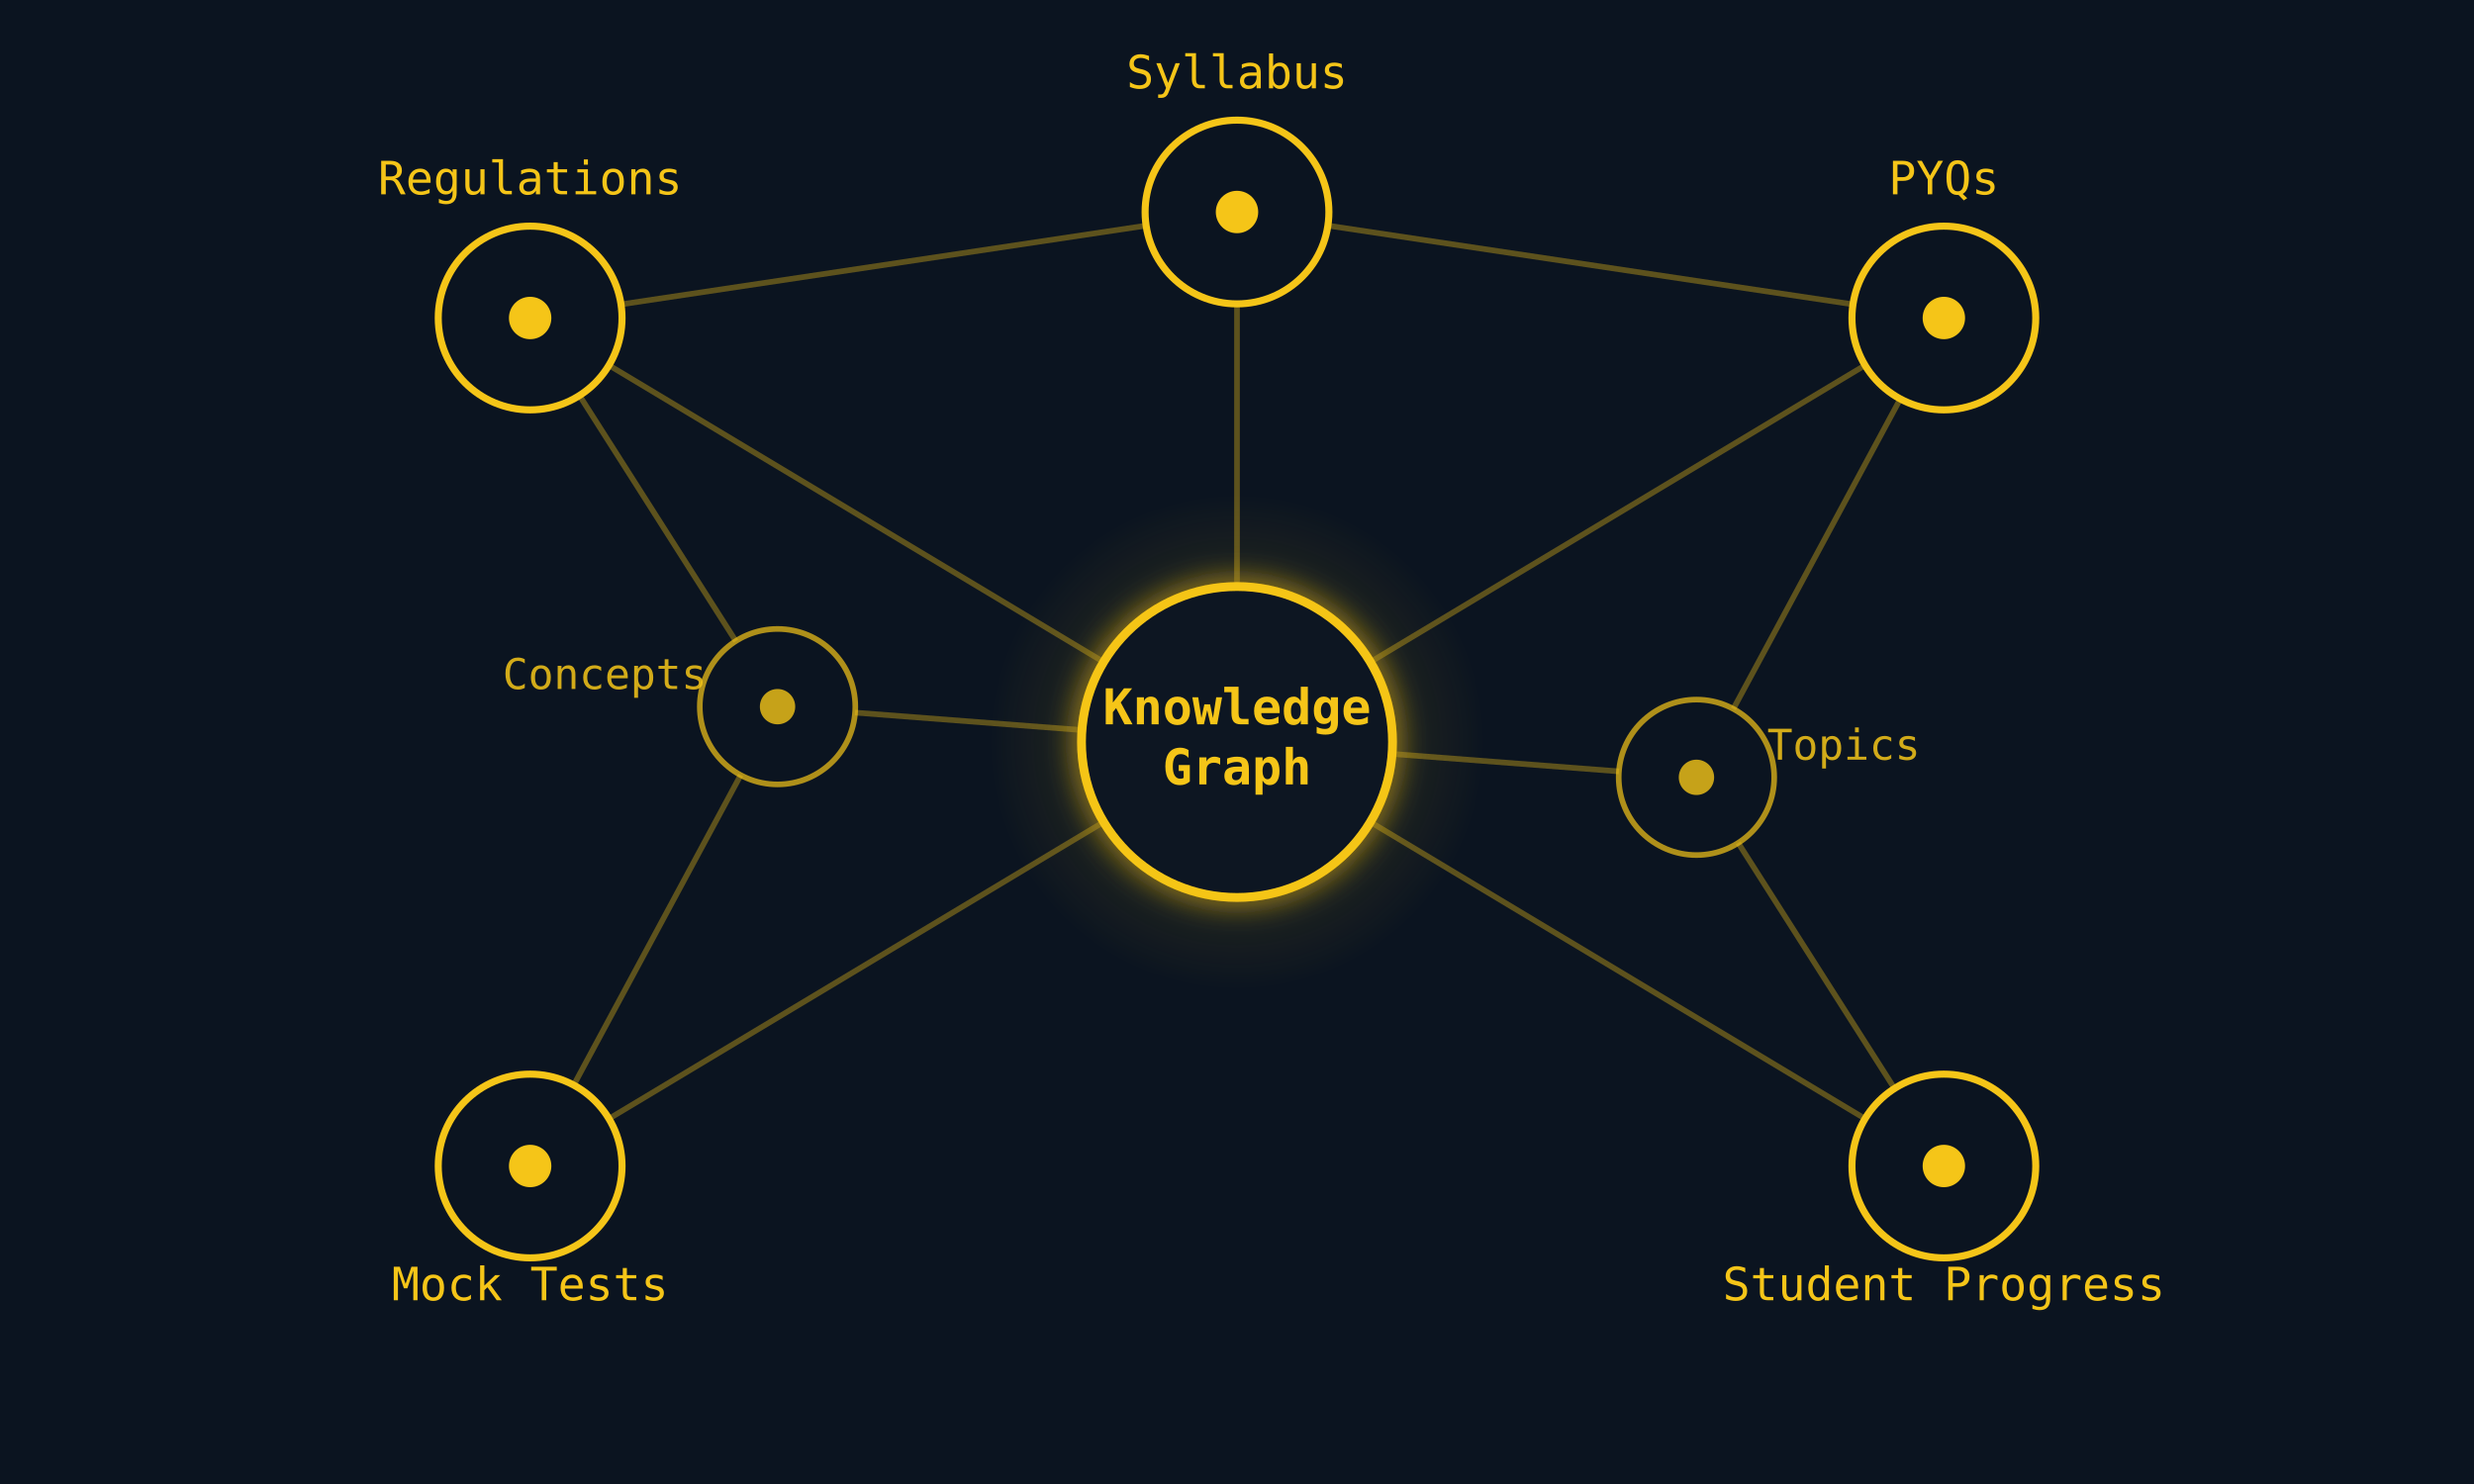
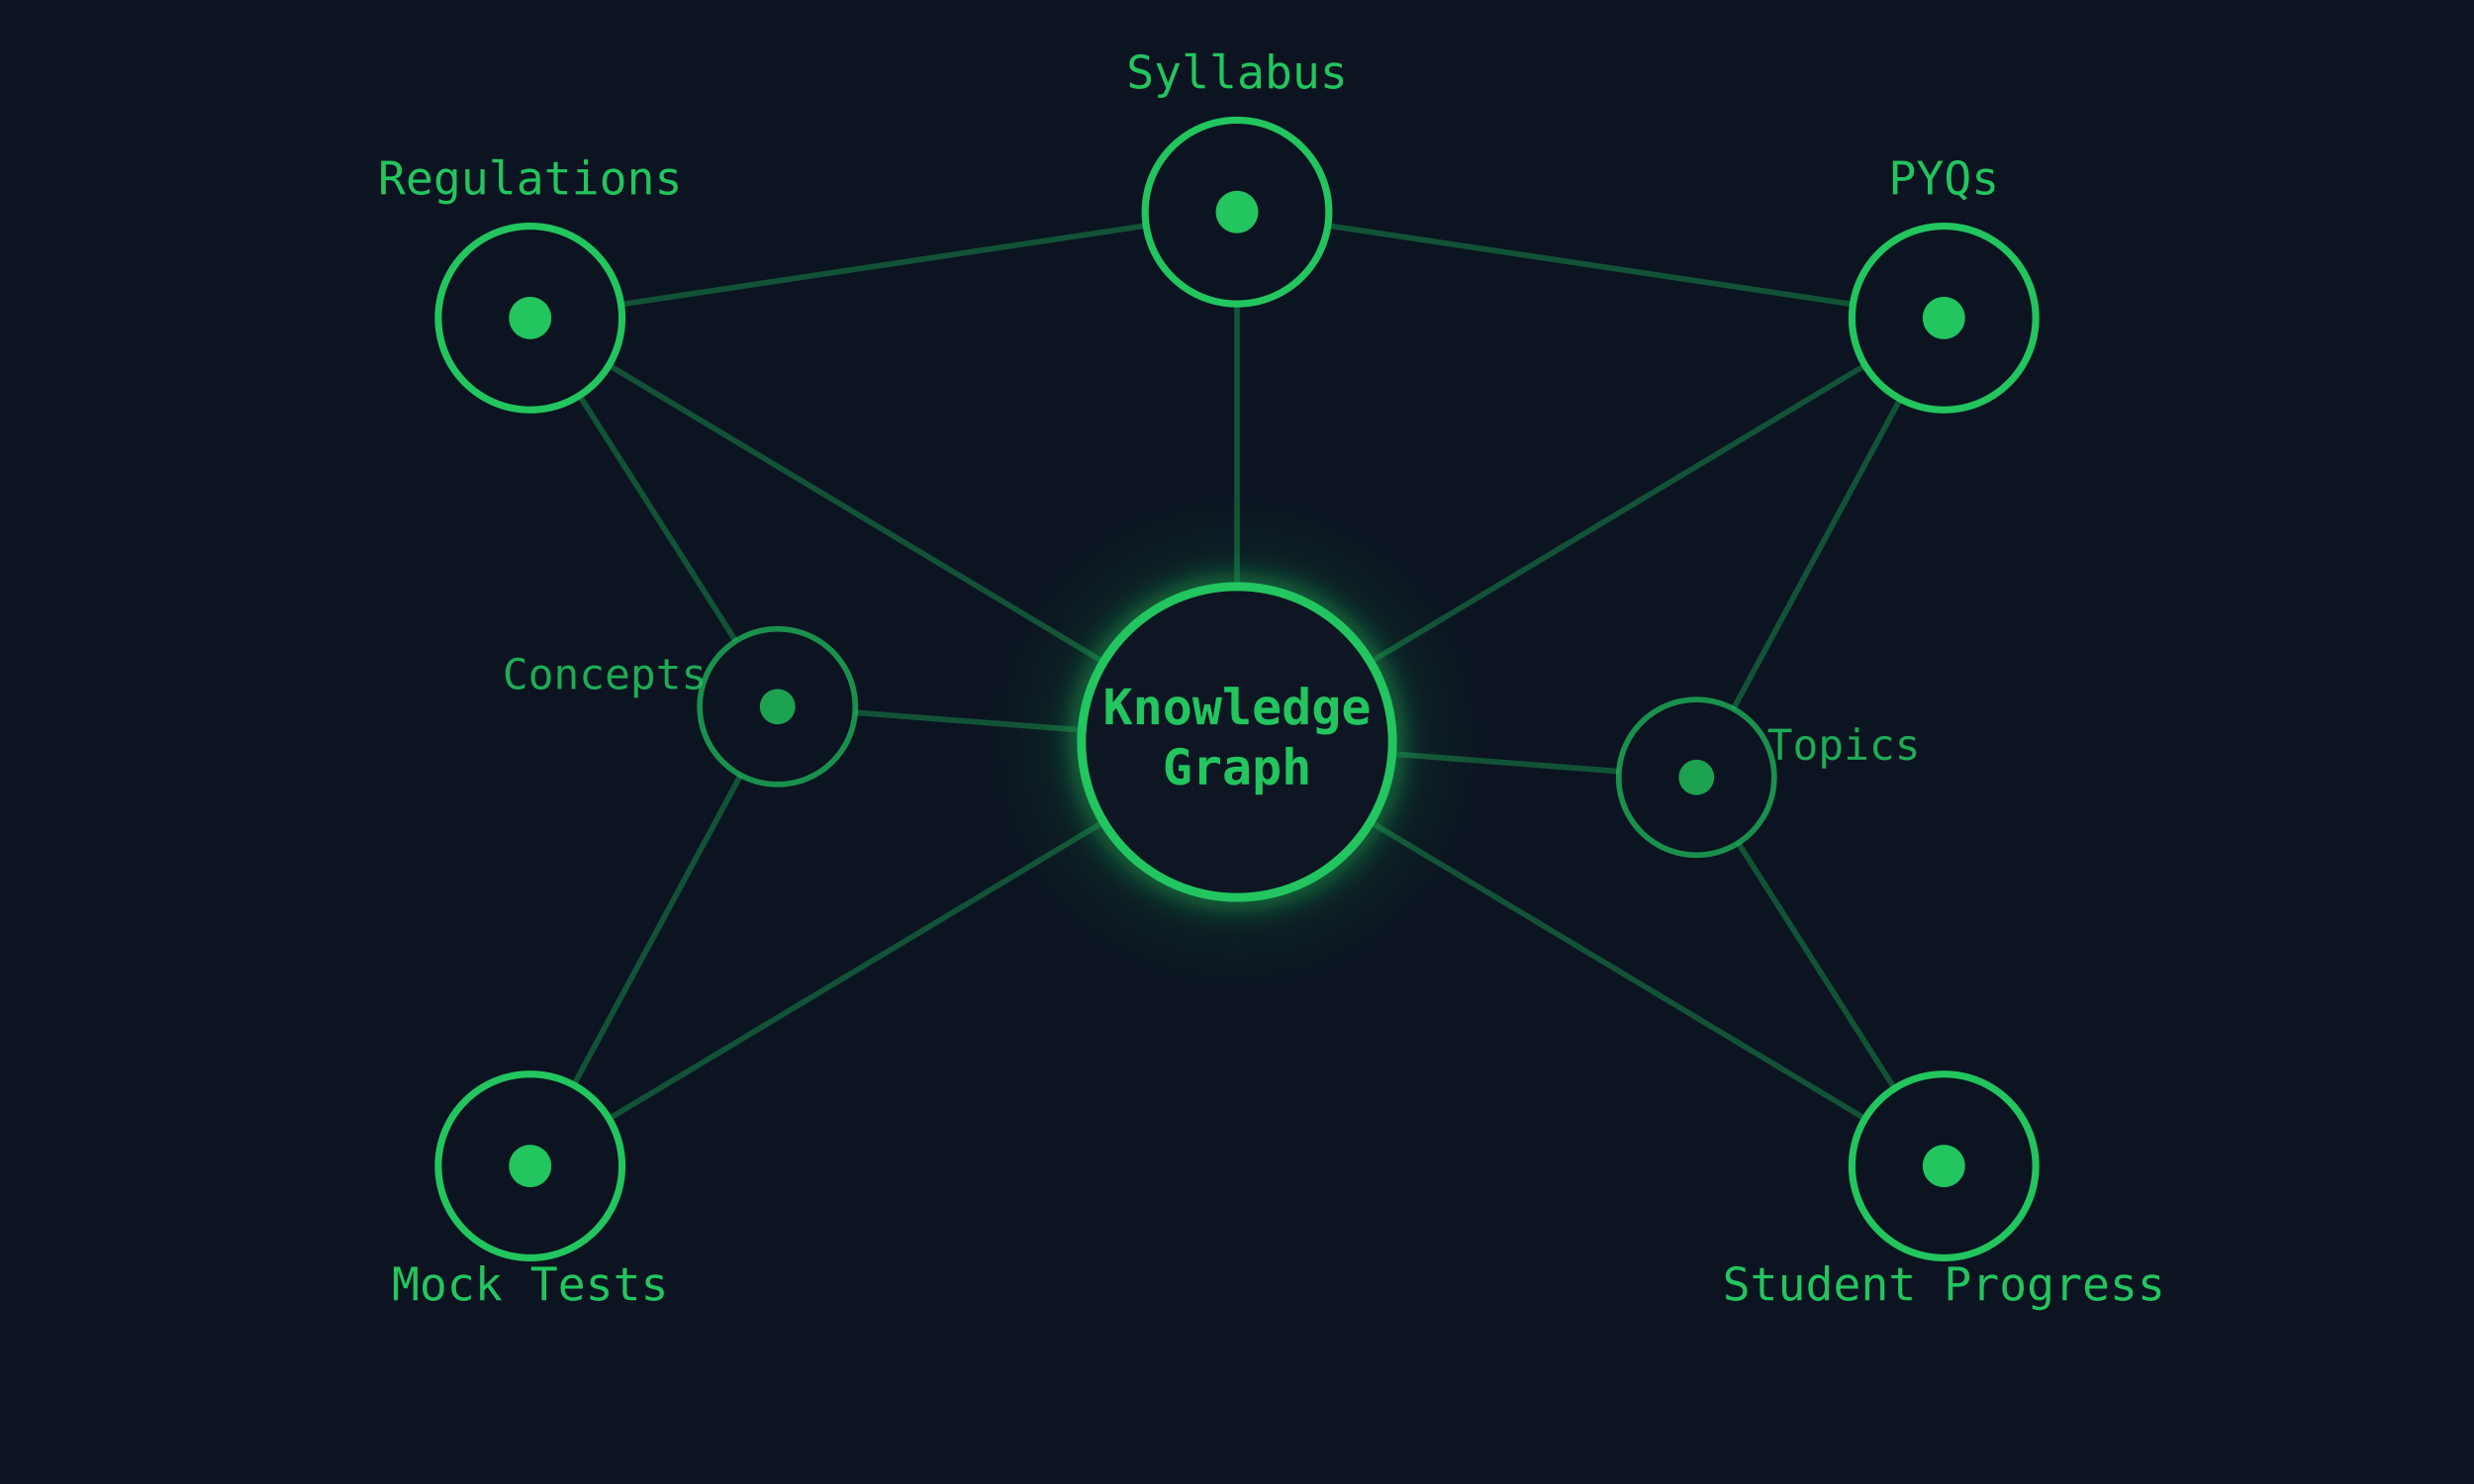
<svg xmlns="http://www.w3.org/2000/svg" viewBox="0 0 700 420">
  <defs>
    <radialGradient id="nodeGlow" cx="50%" cy="50%" r="50%">
-       <stop offset="0%" stop-color="#F5C518" stop-opacity="1" />
-       <stop offset="100%" stop-color="#F5C518" stop-opacity="0" />
+       <stop offset="0%" stop-color="#22C55E" stop-opacity="1" />
+       <stop offset="100%" stop-color="#22C55E" stop-opacity="0" />
    </radialGradient>
    <filter id="softGlow" x="-50%" y="-50%" width="200%" height="200%">
      <feGaussianBlur stdDeviation="4" result="blur" />
      <feMerge>
        <feMergeNode in="blur" />
        <feMergeNode in="SourceGraphic" />
      </feMerge>
    </filter>
  </defs>
  <rect width="700" height="420" fill="#0B1420" />
-   <g stroke="#F5C518" stroke-opacity="0.35" stroke-width="1.6">
+   <g stroke="#22C55E" stroke-opacity="0.35" stroke-width="1.6">
    <line x1="350" y1="210" x2="150" y2="90" />
    <line x1="350" y1="210" x2="150" y2="330" />
    <line x1="350" y1="210" x2="350" y2="60" />
    <line x1="350" y1="210" x2="550" y2="90" />
    <line x1="350" y1="210" x2="550" y2="330" />
    <line x1="350" y1="210" x2="220" y2="200" />
    <line x1="350" y1="210" x2="480" y2="220" />
    <line x1="150" y1="90" x2="220" y2="200" />
    <line x1="150" y1="330" x2="220" y2="200" />
    <line x1="550" y1="90" x2="480" y2="220" />
    <line x1="550" y1="330" x2="480" y2="220" />
    <line x1="350" y1="60" x2="150" y2="90" />
    <line x1="350" y1="60" x2="550" y2="90" />
  </g>
  <g>
-     <circle cx="150" cy="90" r="26" fill="#0B1420" stroke="#F5C518" stroke-width="2" />
-     <circle cx="150" cy="90" r="6" fill="#F5C518" />
-     <text x="150" y="55" text-anchor="middle" fill="#F5C518" font-family="monospace" font-size="13">Regulations</text>
-     <circle cx="350" cy="60" r="26" fill="#0B1420" stroke="#F5C518" stroke-width="2" />
-     <circle cx="350" cy="60" r="6" fill="#F5C518" />
-     <text x="350" y="25" text-anchor="middle" fill="#F5C518" font-family="monospace" font-size="13">Syllabus</text>
-     <circle cx="550" cy="90" r="26" fill="#0B1420" stroke="#F5C518" stroke-width="2" />
-     <circle cx="550" cy="90" r="6" fill="#F5C518" />
-     <text x="550" y="55" text-anchor="middle" fill="#F5C518" font-family="monospace" font-size="13">PYQs</text>
-     <circle cx="220" cy="200" r="22" fill="#0B1420" stroke="#F5C518" stroke-width="1.6" stroke-opacity="0.7" />
-     <circle cx="220" cy="200" r="5" fill="#F5C518" fill-opacity="0.8" />
-     <text x="200" y="195" text-anchor="end" fill="#F5C518" font-family="monospace" font-size="12" opacity="0.85">Concepts</text>
-     <circle cx="480" cy="220" r="22" fill="#0B1420" stroke="#F5C518" stroke-width="1.6" stroke-opacity="0.7" />
-     <circle cx="480" cy="220" r="5" fill="#F5C518" fill-opacity="0.8" />
-     <text x="500" y="215" text-anchor="start" fill="#F5C518" font-family="monospace" font-size="12" opacity="0.85">Topics</text>
-     <circle cx="150" cy="330" r="26" fill="#0B1420" stroke="#F5C518" stroke-width="2" />
-     <circle cx="150" cy="330" r="6" fill="#F5C518" />
-     <text x="150" y="368" text-anchor="middle" fill="#F5C518" font-family="monospace" font-size="13">Mock Tests</text>
-     <circle cx="550" cy="330" r="26" fill="#0B1420" stroke="#F5C518" stroke-width="2" />
-     <circle cx="550" cy="330" r="6" fill="#F5C518" />
-     <text x="550" y="368" text-anchor="middle" fill="#F5C518" font-family="monospace" font-size="13">Student Progress</text>
+     <circle cx="150" cy="90" r="26" fill="#0B1420" stroke="#22C55E" stroke-width="2" />
+     <circle cx="150" cy="90" r="6" fill="#22C55E" />
+     <text x="150" y="55" text-anchor="middle" fill="#22C55E" font-family="monospace" font-size="13">Regulations</text>
+     <circle cx="350" cy="60" r="26" fill="#0B1420" stroke="#22C55E" stroke-width="2" />
+     <circle cx="350" cy="60" r="6" fill="#22C55E" />
+     <text x="350" y="25" text-anchor="middle" fill="#22C55E" font-family="monospace" font-size="13">Syllabus</text>
+     <circle cx="550" cy="90" r="26" fill="#0B1420" stroke="#22C55E" stroke-width="2" />
+     <circle cx="550" cy="90" r="6" fill="#22C55E" />
+     <text x="550" y="55" text-anchor="middle" fill="#22C55E" font-family="monospace" font-size="13">PYQs</text>
+     <circle cx="220" cy="200" r="22" fill="#0B1420" stroke="#22C55E" stroke-width="1.6" stroke-opacity="0.7" />
+     <circle cx="220" cy="200" r="5" fill="#22C55E" fill-opacity="0.8" />
+     <text x="200" y="195" text-anchor="end" fill="#22C55E" font-family="monospace" font-size="12" opacity="0.85">Concepts</text>
+     <circle cx="480" cy="220" r="22" fill="#0B1420" stroke="#22C55E" stroke-width="1.6" stroke-opacity="0.7" />
+     <circle cx="480" cy="220" r="5" fill="#22C55E" fill-opacity="0.8" />
+     <text x="500" y="215" text-anchor="start" fill="#22C55E" font-family="monospace" font-size="12" opacity="0.85">Topics</text>
+     <circle cx="150" cy="330" r="26" fill="#0B1420" stroke="#22C55E" stroke-width="2" />
+     <circle cx="150" cy="330" r="6" fill="#22C55E" />
+     <text x="150" y="368" text-anchor="middle" fill="#22C55E" font-family="monospace" font-size="13">Mock Tests</text>
+     <circle cx="550" cy="330" r="26" fill="#0B1420" stroke="#22C55E" stroke-width="2" />
+     <circle cx="550" cy="330" r="6" fill="#22C55E" />
+     <text x="550" y="368" text-anchor="middle" fill="#22C55E" font-family="monospace" font-size="13">Student Progress</text>
  </g>
  <circle cx="350" cy="210" r="70" fill="url(#nodeGlow)" opacity="0.25" />
-   <circle cx="350" cy="210" r="44" fill="#0B1420" stroke="#F5C518" stroke-width="2.5" filter="url(#softGlow)" />
-   <text x="350" y="205" text-anchor="middle" fill="#F5C518" font-family="monospace" font-size="14" font-weight="bold">Knowledge</text>
-   <text x="350" y="222" text-anchor="middle" fill="#F5C518" font-family="monospace" font-size="14" font-weight="bold">Graph</text>
+   <circle cx="350" cy="210" r="44" fill="#0B1420" stroke="#22C55E" stroke-width="2.5" filter="url(#softGlow)" />
+   <text x="350" y="205" text-anchor="middle" fill="#22C55E" font-family="monospace" font-size="14" font-weight="bold">Knowledge</text>
+   <text x="350" y="222" text-anchor="middle" fill="#22C55E" font-family="monospace" font-size="14" font-weight="bold">Graph</text>
</svg>
